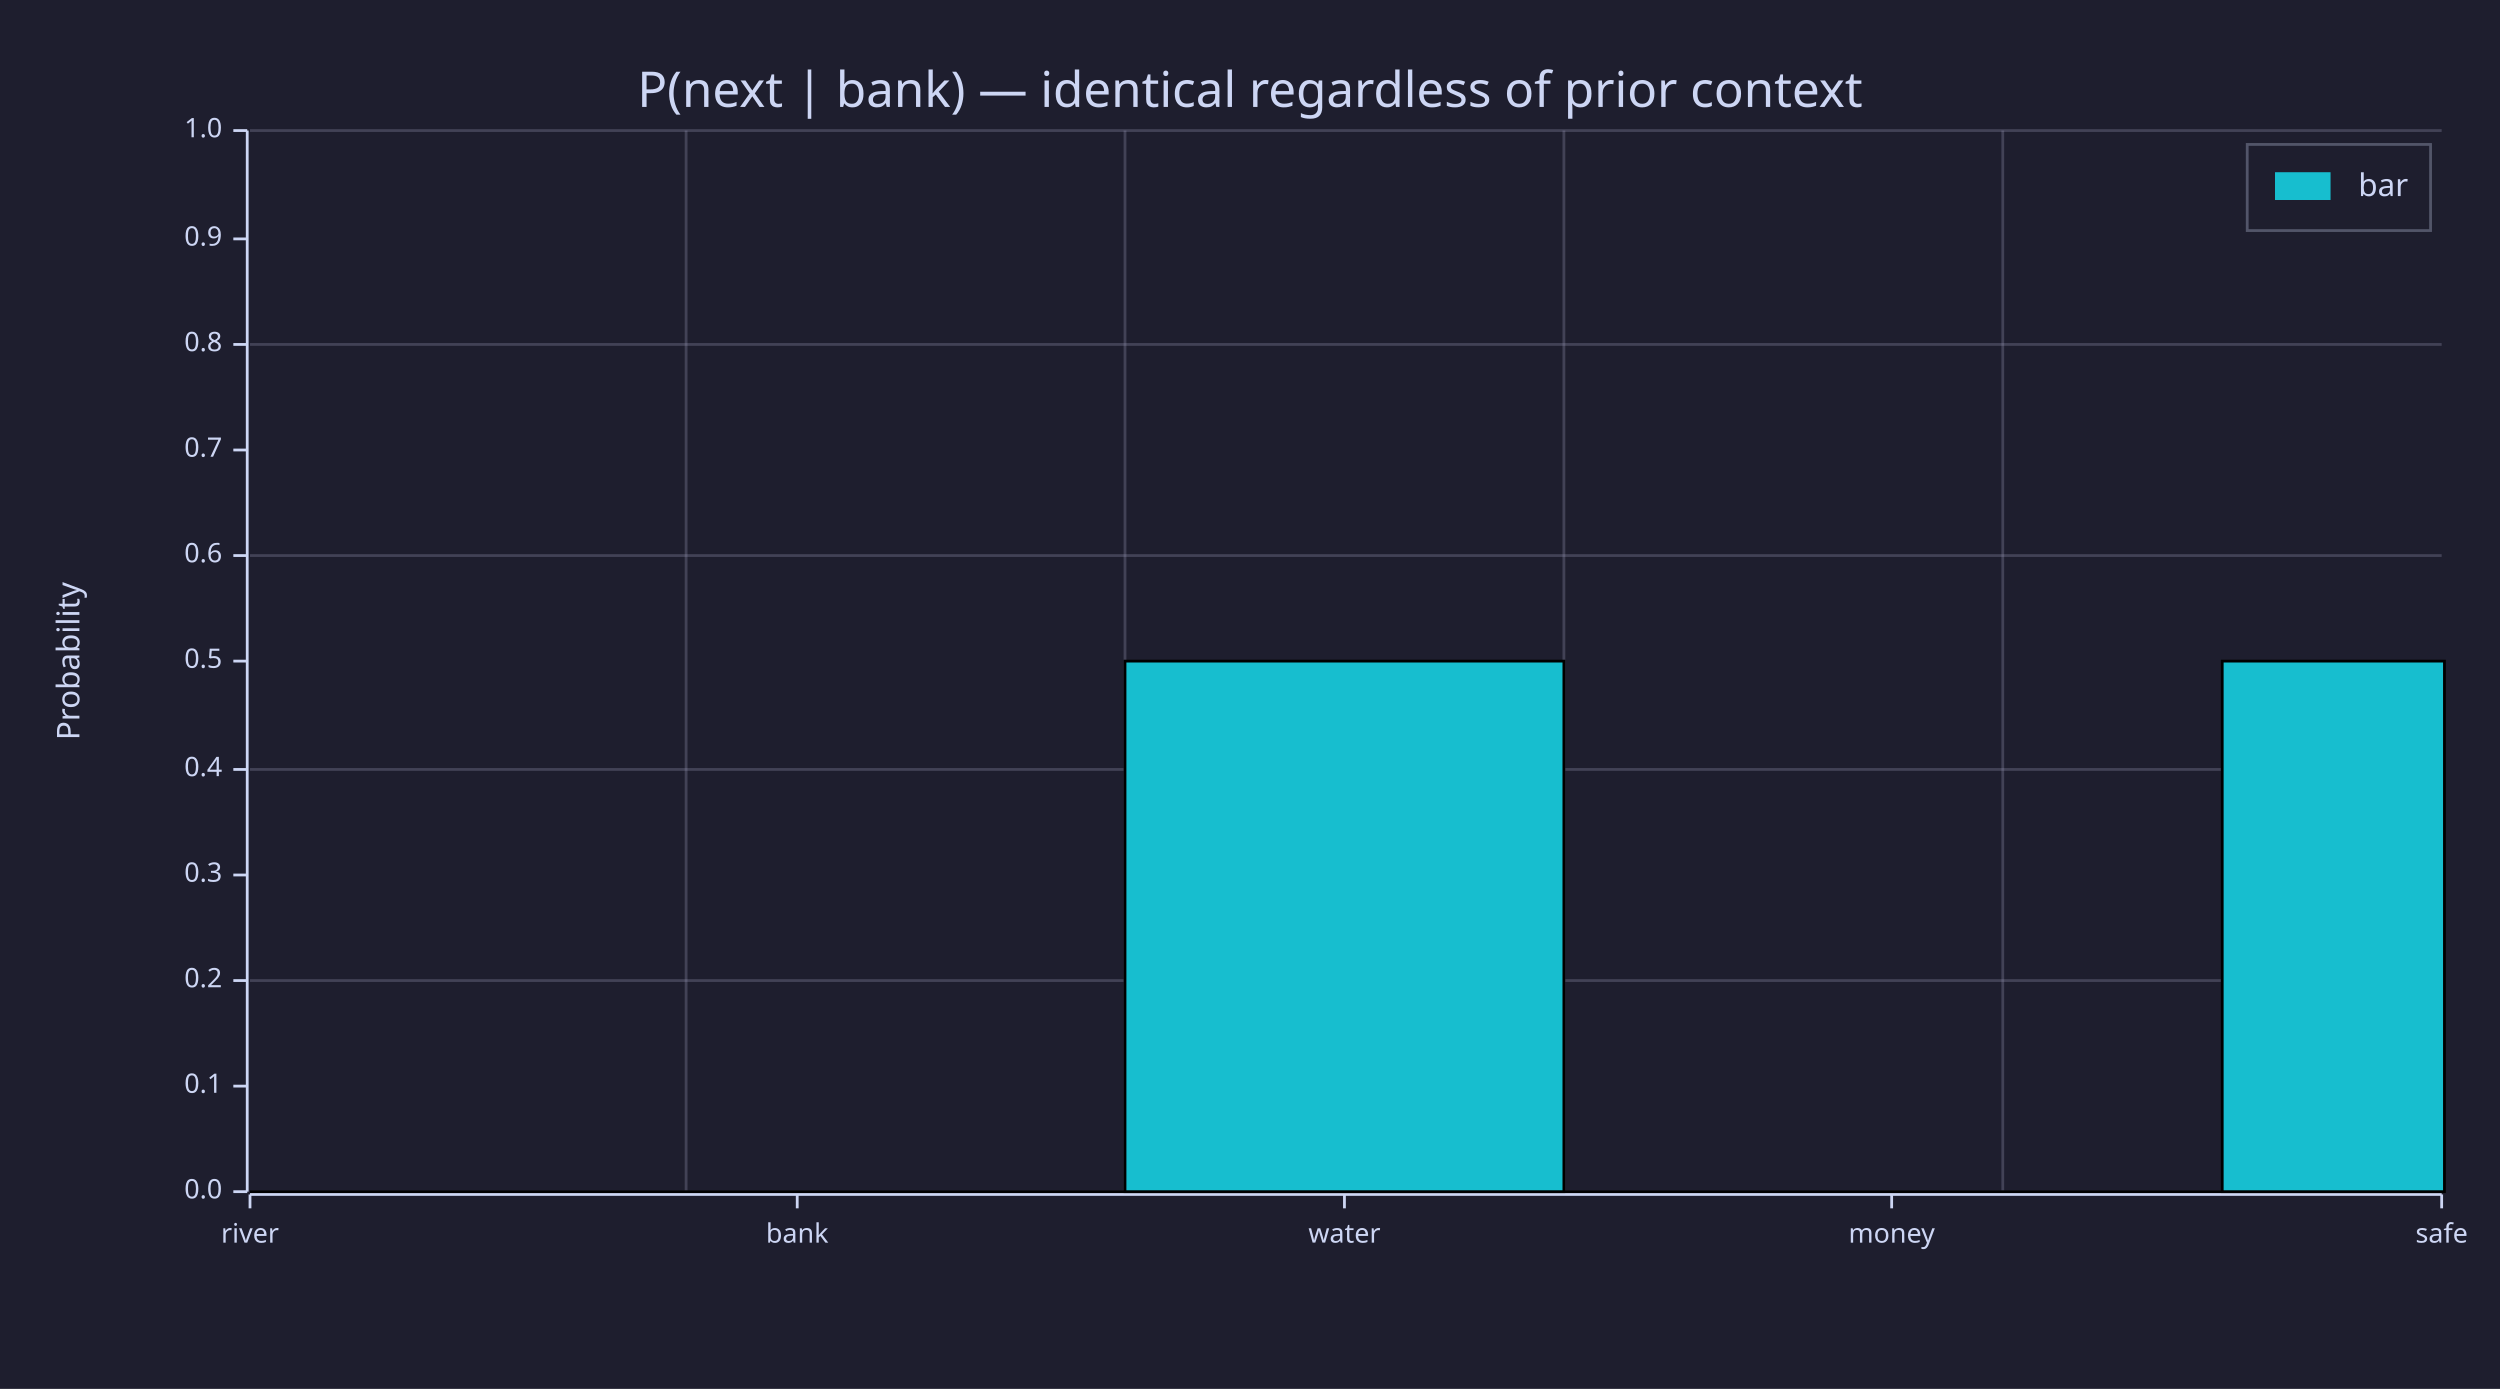
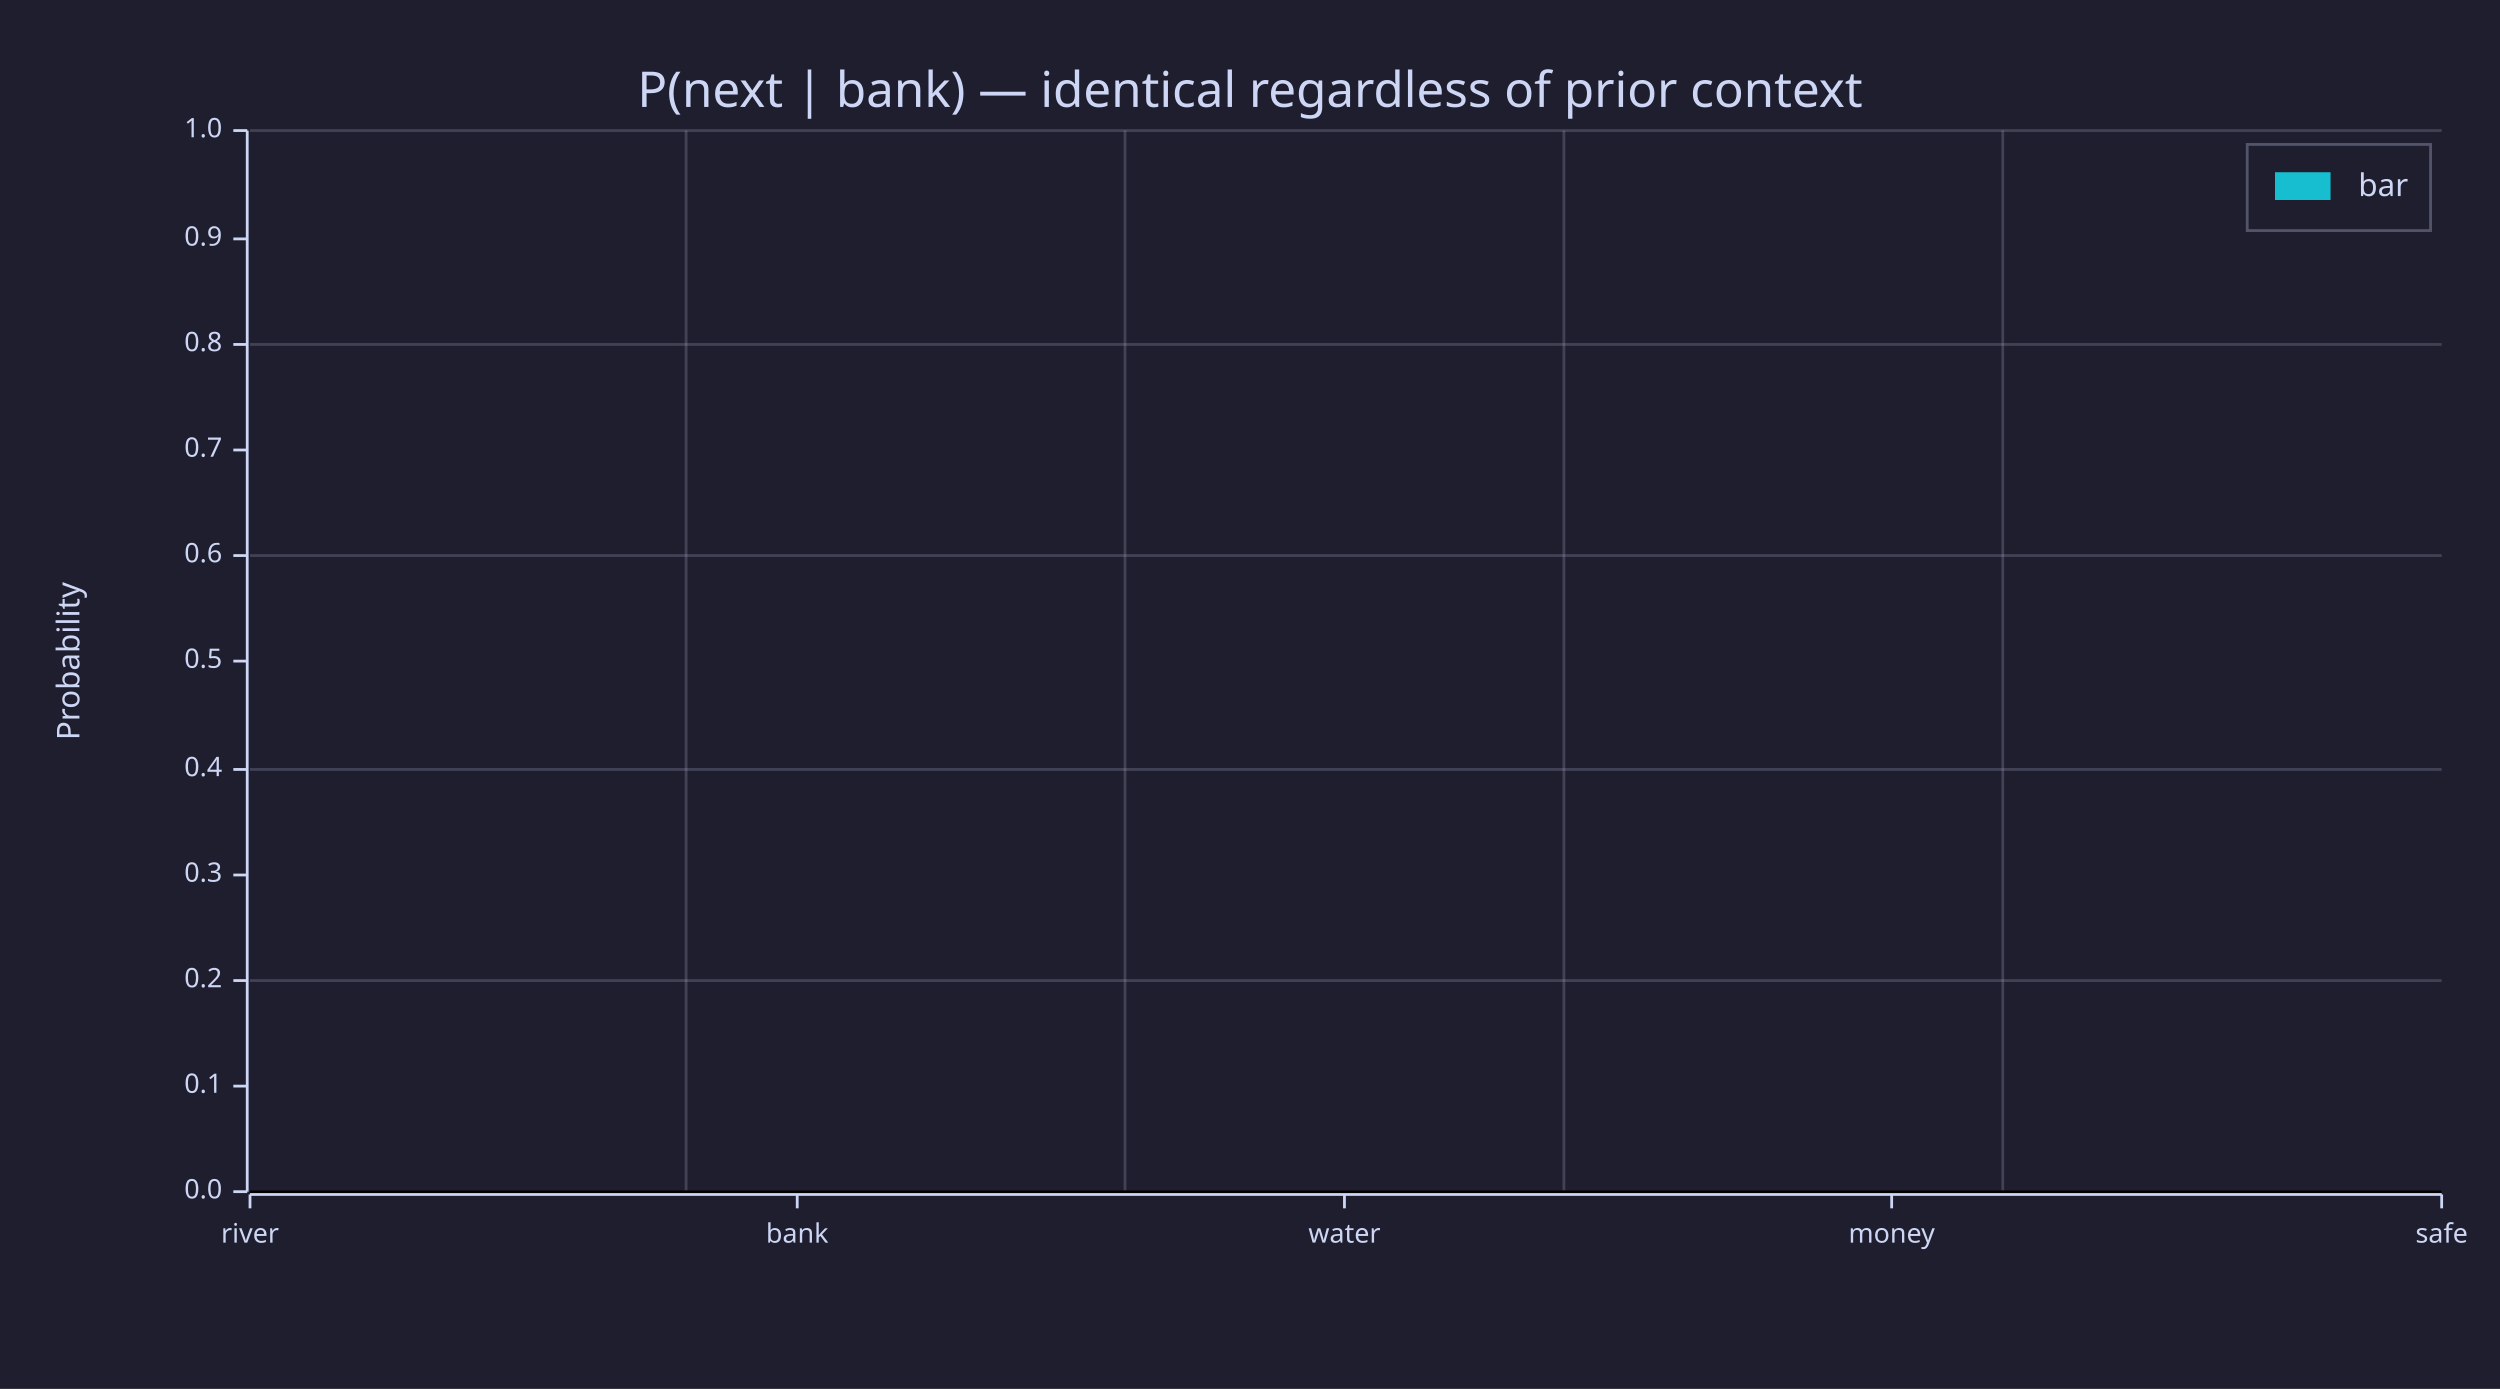
<svg xmlns="http://www.w3.org/2000/svg" width="900" height="500" viewBox="0 0 900 500">
  <rect x="0" y="0" width="900" height="500" opacity="1" fill="#1E1E2E" stroke="none" />
  <text x="450" y="25" dy="0.76em" text-anchor="middle" font-family="sans-serif" font-size="17.742" opacity="1" fill="#CDD6F4">
P(next | bank) — identical regardless of prior context
</text>
  <text x="20" y="238" dy="0.76em" text-anchor="middle" font-family="sans-serif" font-size="11.29" opacity="1" fill="#CDD6F4" transform="rotate(270, 20, 238)">
Probability
</text>
  <text x="485" y="480" dy="-0.5ex" text-anchor="middle" font-family="sans-serif" font-size="11.29" opacity="1" fill="#CDD6F4">

</text>
  <polyline fill="none" opacity="1" stroke="#CDD6F4" stroke-width="1" points="89,47 89,429 " />
  <text x="80" y="429" dy="0.5ex" text-anchor="end" font-family="sans-serif" font-size="9.677" opacity="1" fill="#CDD6F4">
0.0
</text>
  <polyline fill="none" opacity="1" stroke="#CDD6F4" stroke-width="1" points="84,429 89,429 " />
  <text x="80" y="391" dy="0.5ex" text-anchor="end" font-family="sans-serif" font-size="9.677" opacity="1" fill="#CDD6F4">
0.1
</text>
  <polyline fill="none" opacity="1" stroke="#CDD6F4" stroke-width="1" points="84,391 89,391 " />
  <text x="80" y="353" dy="0.5ex" text-anchor="end" font-family="sans-serif" font-size="9.677" opacity="1" fill="#CDD6F4">
0.2
</text>
  <polyline fill="none" opacity="1" stroke="#CDD6F4" stroke-width="1" points="84,353 89,353 " />
  <text x="80" y="315" dy="0.5ex" text-anchor="end" font-family="sans-serif" font-size="9.677" opacity="1" fill="#CDD6F4">
0.3
</text>
  <polyline fill="none" opacity="1" stroke="#CDD6F4" stroke-width="1" points="84,315 89,315 " />
  <text x="80" y="277" dy="0.5ex" text-anchor="end" font-family="sans-serif" font-size="9.677" opacity="1" fill="#CDD6F4">
0.4
</text>
  <polyline fill="none" opacity="1" stroke="#CDD6F4" stroke-width="1" points="84,277 89,277 " />
  <text x="80" y="238" dy="0.5ex" text-anchor="end" font-family="sans-serif" font-size="9.677" opacity="1" fill="#CDD6F4">
0.5
</text>
  <polyline fill="none" opacity="1" stroke="#CDD6F4" stroke-width="1" points="84,238 89,238 " />
  <text x="80" y="200" dy="0.5ex" text-anchor="end" font-family="sans-serif" font-size="9.677" opacity="1" fill="#CDD6F4">
0.6
</text>
  <polyline fill="none" opacity="1" stroke="#CDD6F4" stroke-width="1" points="84,200 89,200 " />
  <text x="80" y="162" dy="0.5ex" text-anchor="end" font-family="sans-serif" font-size="9.677" opacity="1" fill="#CDD6F4">
0.7
</text>
  <polyline fill="none" opacity="1" stroke="#CDD6F4" stroke-width="1" points="84,162 89,162 " />
  <text x="80" y="124" dy="0.5ex" text-anchor="end" font-family="sans-serif" font-size="9.677" opacity="1" fill="#CDD6F4">
0.8
</text>
  <polyline fill="none" opacity="1" stroke="#CDD6F4" stroke-width="1" points="84,124 89,124 " />
  <text x="80" y="86" dy="0.5ex" text-anchor="end" font-family="sans-serif" font-size="9.677" opacity="1" fill="#CDD6F4">
0.9
</text>
  <polyline fill="none" opacity="1" stroke="#CDD6F4" stroke-width="1" points="84,86 89,86 " />
  <text x="80" y="47" dy="0.5ex" text-anchor="end" font-family="sans-serif" font-size="9.677" opacity="1" fill="#CDD6F4">
1.0
</text>
  <polyline fill="none" opacity="1" stroke="#CDD6F4" stroke-width="1" points="84,47 89,47 " />
  <polyline fill="none" opacity="1" stroke="#CDD6F4" stroke-width="1" points="90,430 879,430 " />
  <text x="90" y="440" dy="0.76em" text-anchor="middle" font-family="sans-serif" font-size="9.677" opacity="1" fill="#CDD6F4">
river
</text>
  <polyline fill="none" opacity="1" stroke="#CDD6F4" stroke-width="1" points="90,430 90,435 " />
  <text x="287" y="440" dy="0.76em" text-anchor="middle" font-family="sans-serif" font-size="9.677" opacity="1" fill="#CDD6F4">
bank
</text>
  <polyline fill="none" opacity="1" stroke="#CDD6F4" stroke-width="1" points="287,430 287,435 " />
  <text x="484" y="440" dy="0.76em" text-anchor="middle" font-family="sans-serif" font-size="9.677" opacity="1" fill="#CDD6F4">
water
</text>
  <polyline fill="none" opacity="1" stroke="#CDD6F4" stroke-width="1" points="484,430 484,435 " />
  <text x="681" y="440" dy="0.76em" text-anchor="middle" font-family="sans-serif" font-size="9.677" opacity="1" fill="#CDD6F4">
money
</text>
  <polyline fill="none" opacity="1" stroke="#CDD6F4" stroke-width="1" points="681,430 681,435 " />
  <text x="879" y="440" dy="0.76em" text-anchor="middle" font-family="sans-serif" font-size="9.677" opacity="1" fill="#CDD6F4">
safe
</text>
  <polyline fill="none" opacity="1" stroke="#CDD6F4" stroke-width="1" points="879,430 879,435 " />
  <polyline fill="none" opacity="0.3" stroke="#9696B4" stroke-width="1" points="90,429 879,429 " />
  <polyline fill="none" opacity="0.3" stroke="#9696B4" stroke-width="1" points="90,353 879,353 " />
  <polyline fill="none" opacity="0.3" stroke="#9696B4" stroke-width="1" points="90,277 879,277 " />
  <polyline fill="none" opacity="0.3" stroke="#9696B4" stroke-width="1" points="90,200 879,200 " />
  <polyline fill="none" opacity="0.3" stroke="#9696B4" stroke-width="1" points="90,124 879,124 " />
  <polyline fill="none" opacity="0.3" stroke="#9696B4" stroke-width="1" points="90,47 879,47 " />
  <polyline fill="none" opacity="0.3" stroke="#9696B4" stroke-width="1" points="247,429 247,47 " />
  <polyline fill="none" opacity="0.3" stroke="#9696B4" stroke-width="1" points="405,429 405,47 " />
  <polyline fill="none" opacity="0.3" stroke="#9696B4" stroke-width="1" points="563,429 563,47 " />
  <polyline fill="none" opacity="0.3" stroke="#9696B4" stroke-width="1" points="721,429 721,47 " />
  <polyline fill="none" opacity="1" stroke="#000000" stroke-width="1" points="90,429 879,429 " />
  <rect x="90" y="429" width="78" height="0" opacity="1" fill="#17BECF" stroke="none" />
  <rect x="208" y="429" width="158" height="0" opacity="1" fill="#17BECF" stroke="none" />
-   <rect x="405" y="238" width="158" height="191" opacity="1" fill="#17BECF" stroke="none" />
+   <rect x="405" y="429" width="158" height="0" opacity="1" fill="#17BECF" stroke="none" />
  <rect x="602" y="429" width="158" height="0" opacity="1" fill="#17BECF" stroke="none" />
-   <rect x="800" y="238" width="80" height="191" opacity="1" fill="#17BECF" stroke="none" />
+   <rect x="800" y="429" width="80" height="0" opacity="1" fill="#17BECF" stroke="none" />
  <rect x="90" y="429" width="78" height="0" opacity="1" fill="none" stroke="#000000" />
  <rect x="208" y="429" width="158" height="0" opacity="1" fill="none" stroke="#000000" />
-   <rect x="405" y="238" width="158" height="191" opacity="1" fill="none" stroke="#000000" />
+   <rect x="405" y="429" width="158" height="0" opacity="1" fill="none" stroke="#000000" />
  <rect x="602" y="429" width="158" height="0" opacity="1" fill="none" stroke="#000000" />
-   <rect x="800" y="238" width="80" height="191" opacity="1" fill="none" stroke="#000000" />
+   <rect x="800" y="429" width="80" height="0" opacity="1" fill="none" stroke="#000000" />
  <rect x="809" y="52" width="66" height="31" opacity="0.85" fill="#1E1E2E" stroke="none" />
  <rect x="809" y="52" width="66" height="31" opacity="0.3" fill="none" stroke="#CDD6F4" />
  <text x="849" y="62" dy="0.76em" text-anchor="start" font-family="sans-serif" font-size="11.29" opacity="1" fill="#CDD6F4">
bar
</text>
  <rect x="819" y="62" width="20" height="10" opacity="1" fill="#17BECF" stroke="none" />
</svg>
